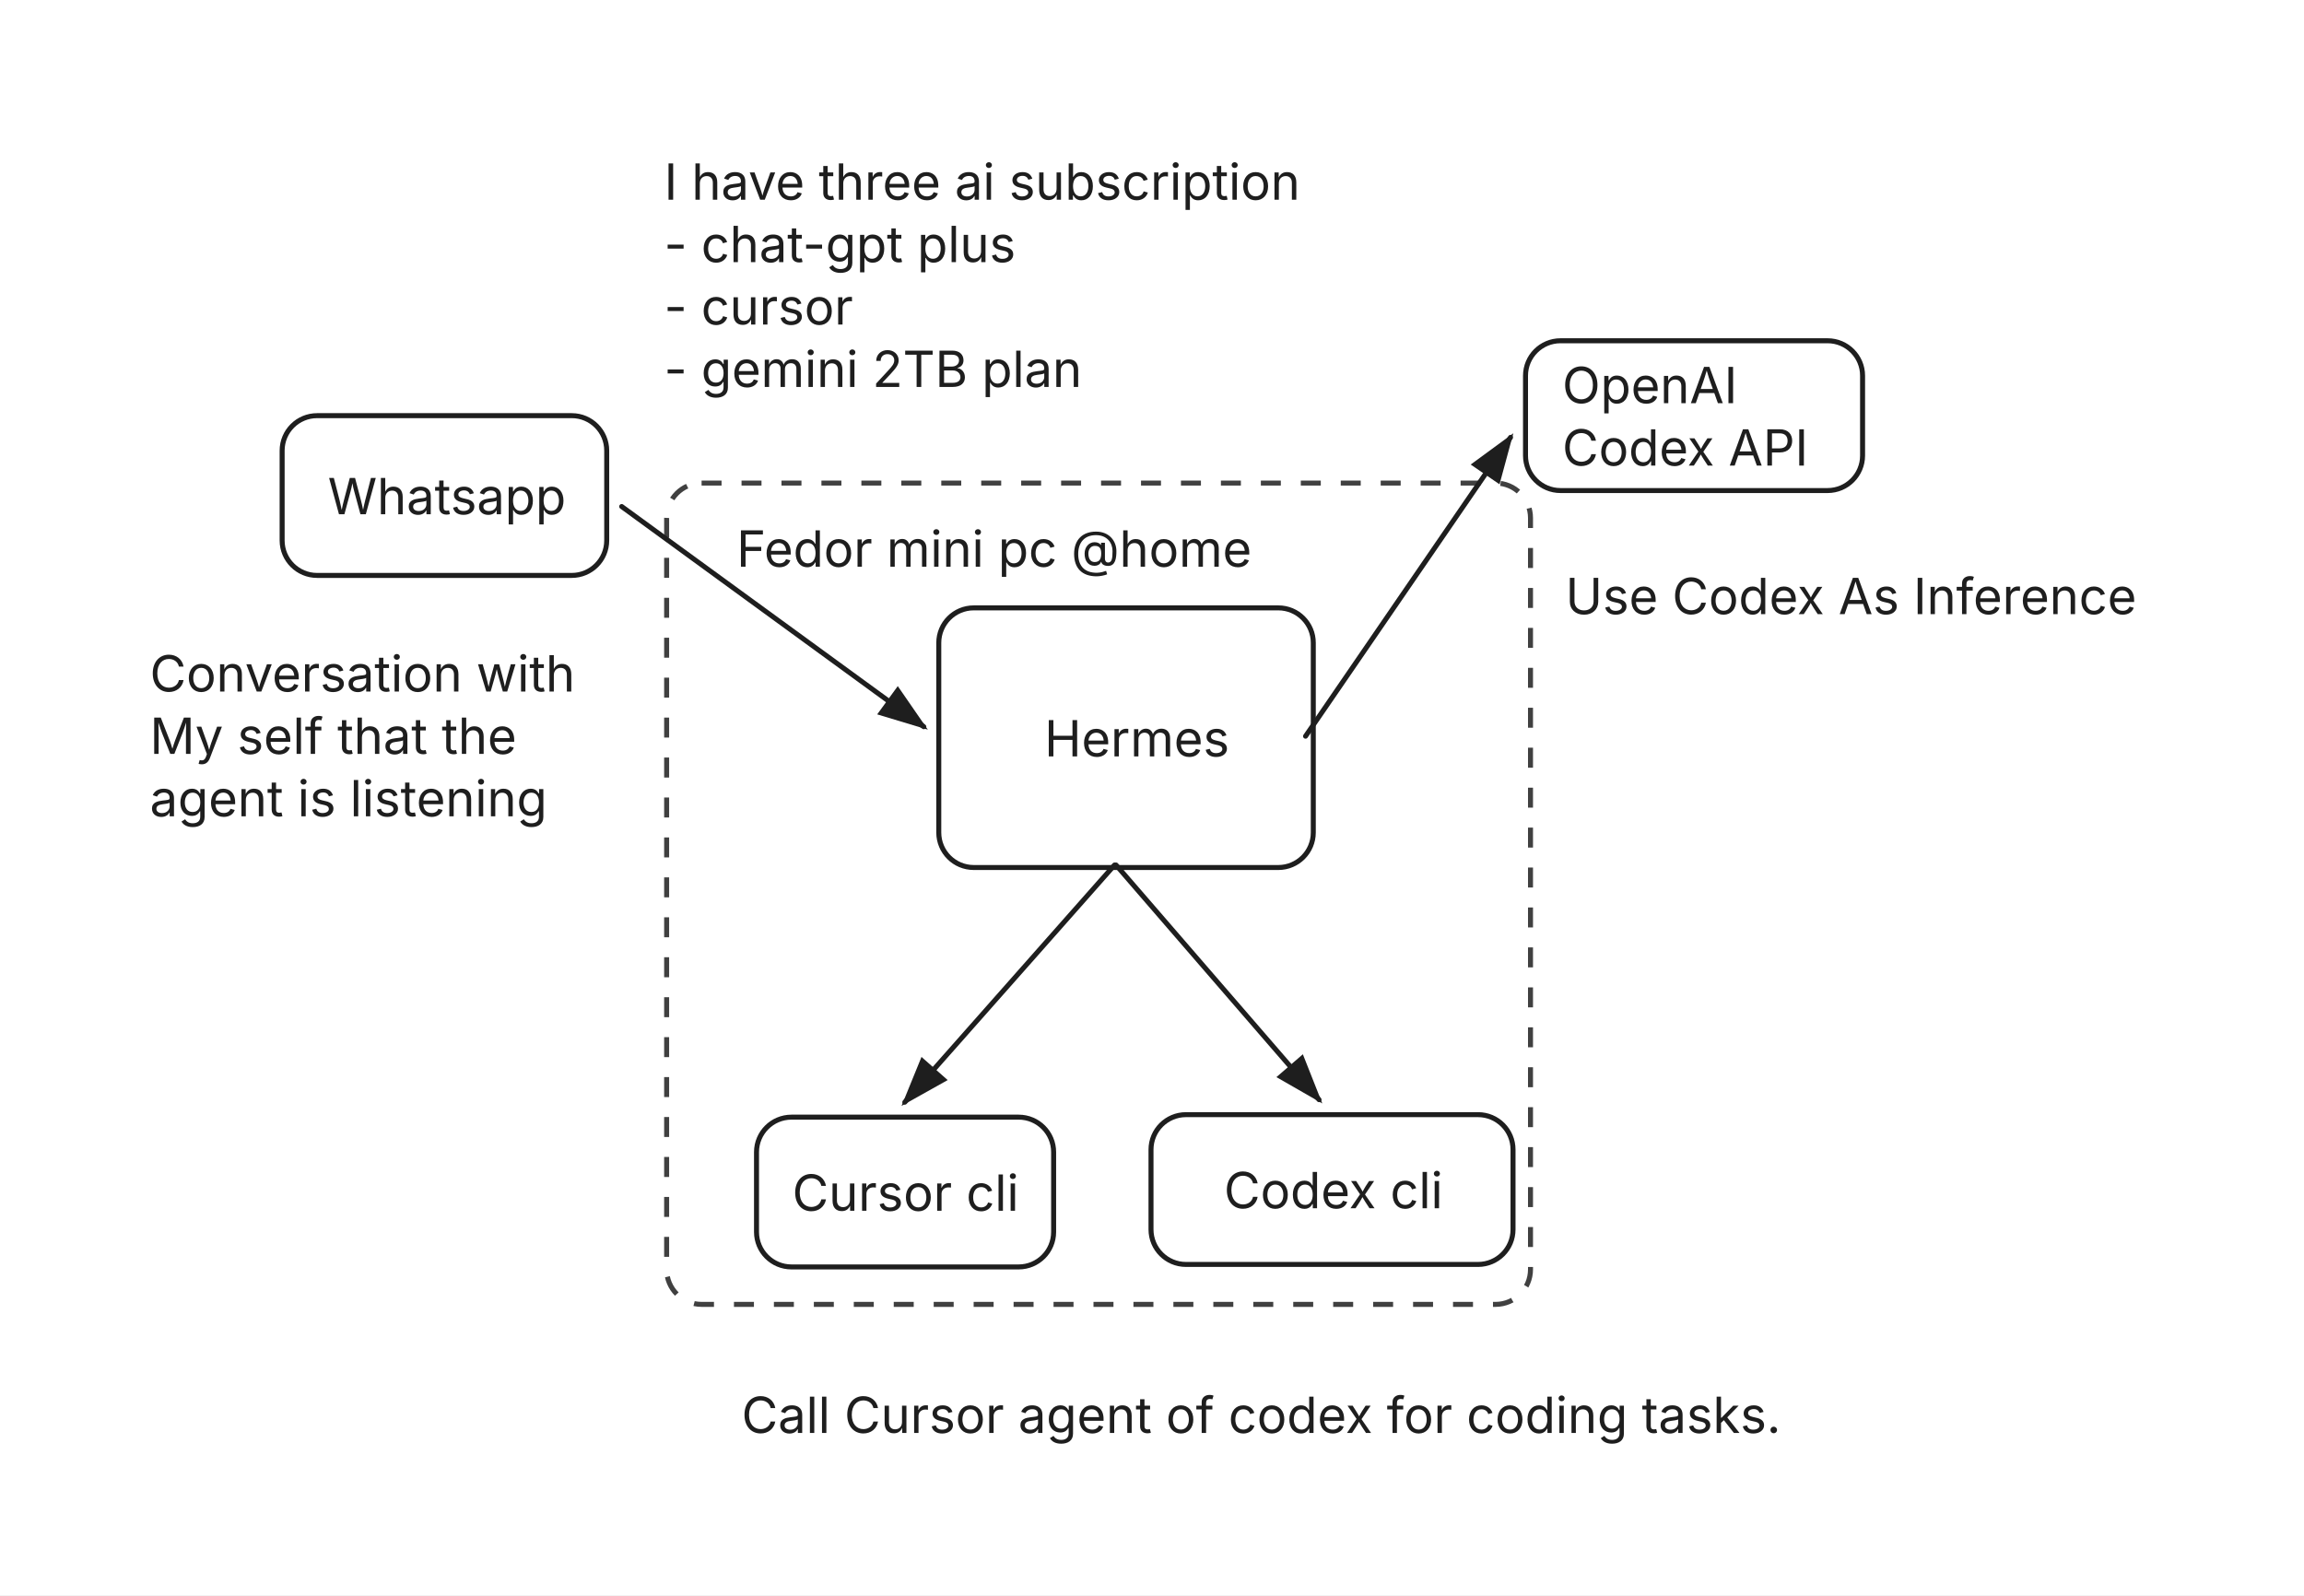
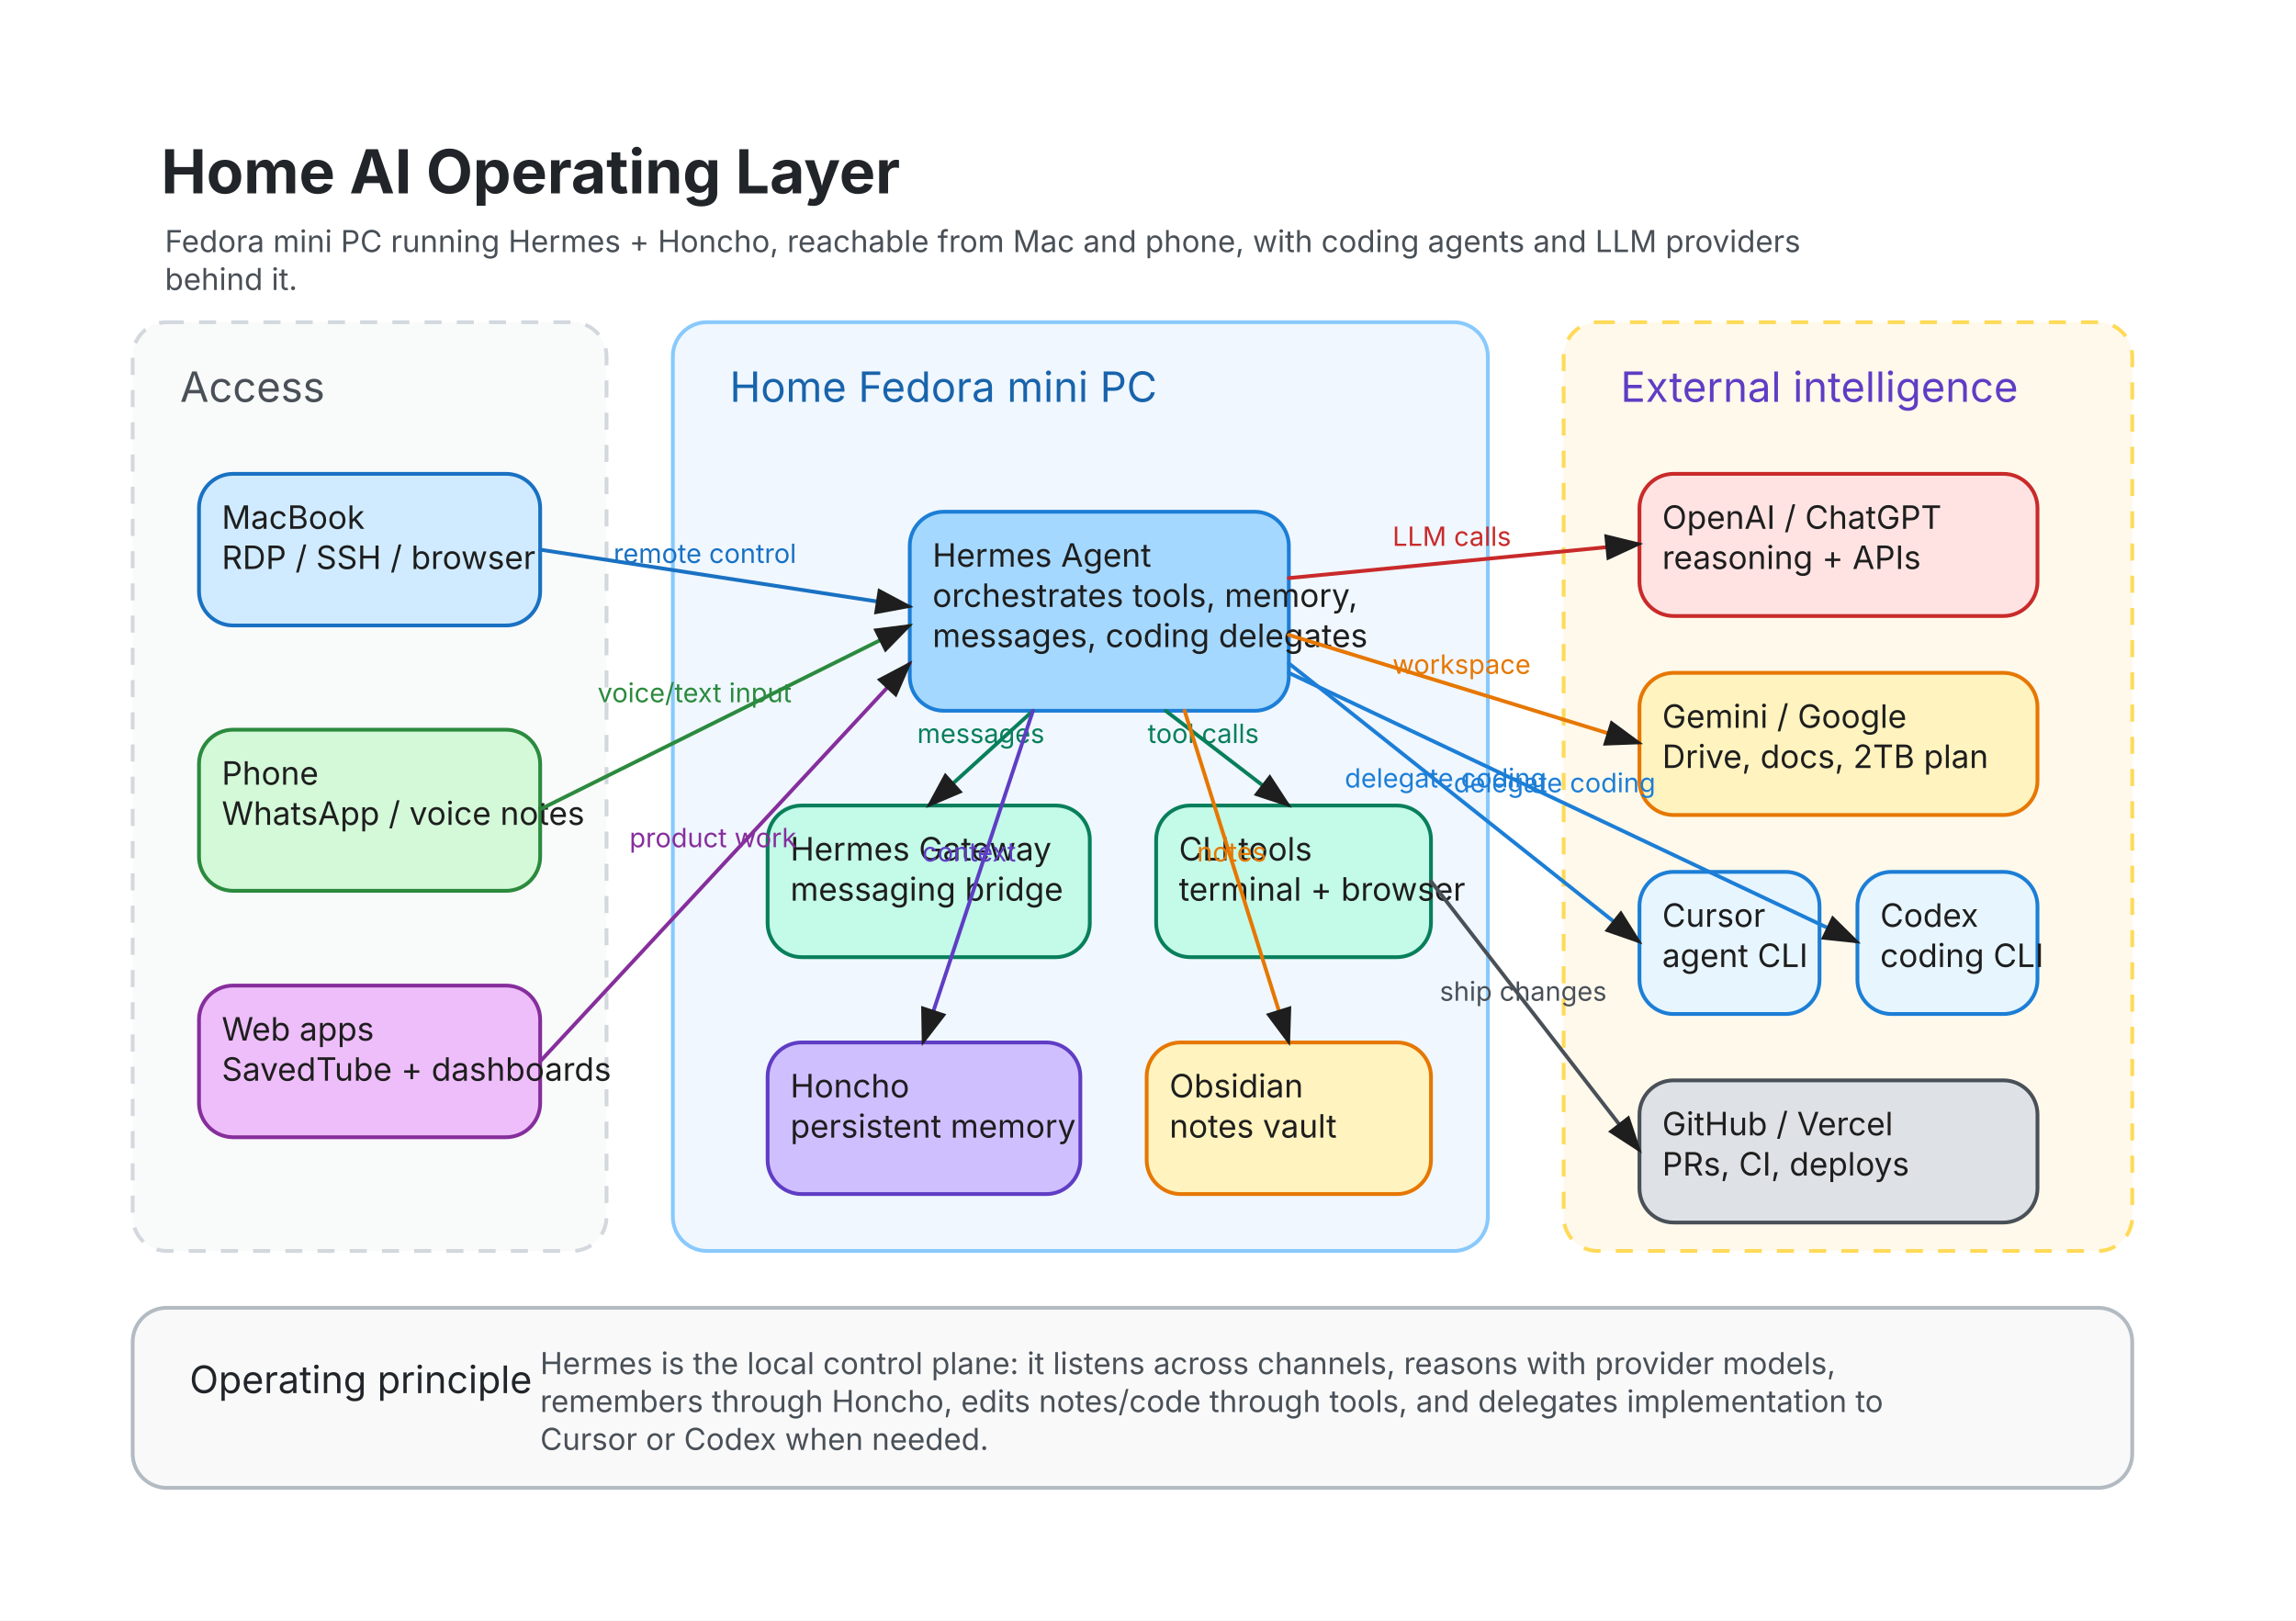
- <svg xmlns="http://www.w3.org/2000/svg" viewBox="201.0 94.5 922.8 639.0" role="img" aria-labelledby="title desc">
+ <svg xmlns="http://www.w3.org/2000/svg" viewBox="-25.0 -35.0 1211.4 855.0" role="img" aria-labelledby="title desc">
  <defs>
    <marker id="arrowhead" markerWidth="10" markerHeight="7" refX="9" refY="3.5" orient="auto">
      <polygon points="0 0, 10 3.5, 0 7" fill="#1e1e1e" />
    </marker>
-     <filter id="softShadow" x="-10%" y="-10%" width="120%" height="120%">
-       <feDropShadow dx="0" dy="2" stdDeviation="2" flood-color="#000" flood-opacity="0.16" />
-     </filter>
  </defs>
-   <rect x="201.0" y="94.5" width="922.8" height="639.0" fill="#ffffff" />
-   <rect x="577.0" y="338.0" width="150.0" height="104.0" rx="14" fill="none" stroke="#1e1e1e" stroke-width="2" />
-   <text x="619.3" y="397.5" fill="#1e1e1e" font-family="Inter, system-ui, -apple-system, BlinkMacSystemFont, Segoe UI, sans-serif" font-size="20.0">
-     <tspan x="619.3" dy="0.0">Hermes</tspan>
+   <rect x="-25.0" y="-35.0" width="1211.4" height="855.0" fill="#ffffff" />
+   <text x="60.0" y="67.0" fill="#212529" font-family="Inter, system-ui, -apple-system, BlinkMacSystemFont, Segoe UI, sans-serif" font-size="32.0" font-weight="700">
+     <tspan x="60.0" dy="0.0">Home AI Operating Layer</tspan>
  </text>
-   <rect x="314.0" y="261.0" width="130.0" height="64.0" rx="14" fill="none" stroke="#1e1e1e" stroke-width="2" />
-   <text x="332.3" y="300.5" fill="#1e1e1e" font-family="Inter, system-ui, -apple-system, BlinkMacSystemFont, Segoe UI, sans-serif" font-size="20.0">
-     <tspan x="332.3" dy="0.0">Whatsapp</tspan>
+   <text x="62.0" y="98.0" fill="#495057" font-family="Inter, system-ui, -apple-system, BlinkMacSystemFont, Segoe UI, sans-serif" font-size="16.0">
+     <tspan x="62.0" dy="0.0">Fedora mini PC running Hermes + Honcho, reachable from Mac and phone, with coding agents and LLM providers</tspan>
+     <tspan x="62.0" dy="20.0">behind it.</tspan>
  </text>
-   <rect x="812.0" y="231.0" width="135.0" height="60.0" rx="14" fill="none" stroke="#1e1e1e" stroke-width="2" />
-   <text x="826.7" y="256.0" fill="#1e1e1e" font-family="Inter, system-ui, -apple-system, BlinkMacSystemFont, Segoe UI, sans-serif" font-size="20.0">
-     <tspan x="826.7" dy="0.0">OpenAI </tspan>
-     <tspan x="826.7" dy="25.0">Codex API</tspan>
+   <rect x="45.0" y="135.0" width="250.0" height="490.0" rx="18" fill="#f8f9fa" stroke="#ced4da" stroke-width="2" stroke-dasharray="9 8" opacity="0.900" />
+   <text x="70.0" y="177.0" fill="#495057" font-family="Inter, system-ui, -apple-system, BlinkMacSystemFont, Segoe UI, sans-serif" font-size="22.0">
+     <tspan x="70.0" dy="0.0">Access</tspan>
  </text>
-   <rect x="504.0" y="542.0" width="119.0" height="60.0" rx="14" fill="none" stroke="#1e1e1e" stroke-width="2" />
-   <text x="518.3" y="579.5" fill="#1e1e1e" font-family="Inter, system-ui, -apple-system, BlinkMacSystemFont, Segoe UI, sans-serif" font-size="20.0">
-     <tspan x="518.3" dy="0.0">Cursor cli</tspan>
+   <rect x="330.0" y="135.0" width="430.0" height="490.0" rx="18" fill="#edf6ff" stroke="#74c0fc" stroke-width="2" opacity="0.850" />
+   <text x="360.0" y="177.0" fill="#1864ab" font-family="Inter, system-ui, -apple-system, BlinkMacSystemFont, Segoe UI, sans-serif" font-size="22.0">
+     <tspan x="360.0" dy="0.0">Home Fedora mini PC</tspan>
  </text>
-   <rect x="662.0" y="541.0" width="145.0" height="60.0" rx="14" fill="none" stroke="#1e1e1e" stroke-width="2" />
-   <text x="691.2" y="578.5" fill="#1e1e1e" font-family="Inter, system-ui, -apple-system, BlinkMacSystemFont, Segoe UI, sans-serif" font-size="20.0">
-     <tspan x="691.2" dy="0.0">Codex cli</tspan>
+   <rect x="800.0" y="135.0" width="300.0" height="490.0" rx="18" fill="#fff8e8" stroke="#ffd43b" stroke-width="2" stroke-dasharray="9 8" opacity="0.850" />
+   <text x="830.0" y="177.0" fill="#5f3dc4" font-family="Inter, system-ui, -apple-system, BlinkMacSystemFont, Segoe UI, sans-serif" font-size="22.0">
+     <tspan x="830.0" dy="0.0">External intelligence</tspan>
  </text>
-   <path d="M 450.0 297.4 L 571.0 385.6" fill="none" stroke="#1e1e1e" stroke-width="2" stroke-linecap="round" stroke-linejoin="round" marker-end="url(#arrowhead)" />
-   <path d="M 723.9 389.4 L 806.0 269.7" fill="none" stroke="#1e1e1e" stroke-width="2" stroke-linecap="round" stroke-linejoin="round" marker-end="url(#arrowhead)" />
-   <path d="M 647.4 441.0 L 563.4 536.0" fill="none" stroke="#1e1e1e" stroke-width="2" stroke-linecap="round" stroke-linejoin="round" marker-end="url(#arrowhead)" />
-   <path d="M 648.0 441.0 L 729.3 535.0" fill="none" stroke="#1e1e1e" stroke-width="2" stroke-linecap="round" stroke-linejoin="round" marker-end="url(#arrowhead)" />
-   <text x="261.0" y="371.5" fill="#1e1e1e" font-family="Inter, system-ui, -apple-system, BlinkMacSystemFont, Segoe UI, sans-serif" font-size="20.0">
-     <tspan x="261.0" dy="0.0">Conversation with </tspan>
-     <tspan x="261.0" dy="25.0">My self that the </tspan>
-     <tspan x="261.0" dy="25.0">agent is listening</tspan>
+   <rect x="80.0" y="215.0" width="180.0" height="80.0" rx="18" fill="#d0ebff" stroke="#1971c2" stroke-width="2" />
+   <text x="92.0" y="244.0" fill="#1e1e1e" font-family="Inter, system-ui, -apple-system, BlinkMacSystemFont, Segoe UI, sans-serif" font-size="17.0">
+     <tspan x="92.0" dy="0.0">MacBook</tspan>
+     <tspan x="92.0" dy="21.2">RDP / SSH / browser</tspan>
  </text>
-   <text x="828.0" y="340.5" fill="#1e1e1e" font-family="Inter, system-ui, -apple-system, BlinkMacSystemFont, Segoe UI, sans-serif" font-size="20.0">
-     <tspan x="828.0" dy="0.0">Use Codex As Inference</tspan>
+   <rect x="80.0" y="350.0" width="180.0" height="85.0" rx="18" fill="#d3f9d8" stroke="#2b8a3e" stroke-width="2" />
+   <text x="92.0" y="379.0" fill="#1e1e1e" font-family="Inter, system-ui, -apple-system, BlinkMacSystemFont, Segoe UI, sans-serif" font-size="17.0">
+     <tspan x="92.0" dy="0.0">Phone</tspan>
+     <tspan x="92.0" dy="21.2">WhatsApp / voice notes</tspan>
  </text>
-   <text x="498.0" y="668.5" fill="#1e1e1e" font-family="Inter, system-ui, -apple-system, BlinkMacSystemFont, Segoe UI, sans-serif" font-size="20.0">
-     <tspan x="498.0" dy="0.0">Call Cursor agent of codex for coding tasks.</tspan>
+   <rect x="80.0" y="485.0" width="180.0" height="80.0" rx="18" fill="#eebefa" stroke="#862e9c" stroke-width="2" />
+   <text x="92.0" y="514.0" fill="#1e1e1e" font-family="Inter, system-ui, -apple-system, BlinkMacSystemFont, Segoe UI, sans-serif" font-size="17.0">
+     <tspan x="92.0" dy="0.0">Web apps</tspan>
+     <tspan x="92.0" dy="21.2">SavedTube + dashboards</tspan>
  </text>
-   <text x="467.0" y="174.5" fill="#1e1e1e" font-family="Inter, system-ui, -apple-system, BlinkMacSystemFont, Segoe UI, sans-serif" font-size="20.0">
-     <tspan x="467.0" dy="0.0">I have three ai subscription</tspan>
-     <tspan x="467.0" dy="25.0">- chat-gpt plus</tspan>
-     <tspan x="467.0" dy="25.0">- cursor</tspan>
-     <tspan x="467.0" dy="25.0">- gemini 2TB plan</tspan>
+   <rect x="455.0" y="235.0" width="200.0" height="105.0" rx="18" fill="#a5d8ff" stroke="#1c7ed6" stroke-width="2" />
+   <text x="467.0" y="264.0" fill="#1e1e1e" font-family="Inter, system-ui, -apple-system, BlinkMacSystemFont, Segoe UI, sans-serif" font-size="17.0">
+     <tspan x="467.0" dy="0.0">Hermes Agent</tspan>
+     <tspan x="467.0" dy="21.2">orchestrates tools, memory,</tspan>
+     <tspan x="467.0" dy="21.2">messages, coding delegates</tspan>
  </text>
-   <rect x="468.0" y="288.0" width="346.0" height="329.0" rx="14" fill="none" stroke="#1e1e1e" stroke-width="2" stroke-dasharray="8 8" opacity="0.85" />
-   <text x="496.0" y="321.5" fill="#1e1e1e" font-family="Inter, system-ui, -apple-system, BlinkMacSystemFont, Segoe UI, sans-serif" font-size="20.0">
-     <tspan x="496.0" dy="0.0">Fedor mini pc @home</tspan>
+   <rect x="380.0" y="390.0" width="170.0" height="80.0" rx="18" fill="#c3fae8" stroke="#087f5b" stroke-width="2" />
+   <text x="392.0" y="419.0" fill="#1e1e1e" font-family="Inter, system-ui, -apple-system, BlinkMacSystemFont, Segoe UI, sans-serif" font-size="17.0">
+     <tspan x="392.0" dy="0.0">Hermes Gateway</tspan>
+     <tspan x="392.0" dy="21.2">messaging bridge</tspan>
+   </text>
+   <rect x="585.0" y="390.0" width="145.0" height="80.0" rx="18" fill="#c3fae8" stroke="#087f5b" stroke-width="2" />
+   <text x="597.0" y="419.0" fill="#1e1e1e" font-family="Inter, system-ui, -apple-system, BlinkMacSystemFont, Segoe UI, sans-serif" font-size="17.0">
+     <tspan x="597.0" dy="0.0">CLI tools</tspan>
+     <tspan x="597.0" dy="21.2">terminal + browser</tspan>
+   </text>
+   <rect x="380.0" y="515.0" width="165.0" height="80.0" rx="18" fill="#d0bfff" stroke="#5f3dc4" stroke-width="2" />
+   <text x="392.0" y="544.0" fill="#1e1e1e" font-family="Inter, system-ui, -apple-system, BlinkMacSystemFont, Segoe UI, sans-serif" font-size="17.0">
+     <tspan x="392.0" dy="0.0">Honcho</tspan>
+     <tspan x="392.0" dy="21.2">persistent memory</tspan>
+   </text>
+   <rect x="580.0" y="515.0" width="150.0" height="80.0" rx="18" fill="#fff3bf" stroke="#e67700" stroke-width="2" />
+   <text x="592.0" y="544.0" fill="#1e1e1e" font-family="Inter, system-ui, -apple-system, BlinkMacSystemFont, Segoe UI, sans-serif" font-size="17.0">
+     <tspan x="592.0" dy="0.0">Obsidian</tspan>
+     <tspan x="592.0" dy="21.2">notes vault</tspan>
+   </text>
+   <rect x="840.0" y="215.0" width="210.0" height="75.0" rx="18" fill="#ffe3e3" stroke="#c92a2a" stroke-width="2" />
+   <text x="852.0" y="244.0" fill="#1e1e1e" font-family="Inter, system-ui, -apple-system, BlinkMacSystemFont, Segoe UI, sans-serif" font-size="17.0">
+     <tspan x="852.0" dy="0.0">OpenAI / ChatGPT</tspan>
+     <tspan x="852.0" dy="21.2">reasoning + APIs</tspan>
+   </text>
+   <rect x="840.0" y="320.0" width="210.0" height="75.0" rx="18" fill="#fff3bf" stroke="#e67700" stroke-width="2" />
+   <text x="852.0" y="349.0" fill="#1e1e1e" font-family="Inter, system-ui, -apple-system, BlinkMacSystemFont, Segoe UI, sans-serif" font-size="17.0">
+     <tspan x="852.0" dy="0.0">Gemini / Google</tspan>
+     <tspan x="852.0" dy="21.2">Drive, docs, 2TB plan</tspan>
+   </text>
+   <rect x="840.0" y="425.0" width="95.0" height="75.0" rx="18" fill="#e7f5ff" stroke="#1c7ed6" stroke-width="2" />
+   <text x="852.0" y="454.0" fill="#1e1e1e" font-family="Inter, system-ui, -apple-system, BlinkMacSystemFont, Segoe UI, sans-serif" font-size="17.0">
+     <tspan x="852.0" dy="0.0">Cursor</tspan>
+     <tspan x="852.0" dy="21.2">agent CLI</tspan>
+   </text>
+   <rect x="955.0" y="425.0" width="95.0" height="75.0" rx="18" fill="#e7f5ff" stroke="#1c7ed6" stroke-width="2" />
+   <text x="967.0" y="454.0" fill="#1e1e1e" font-family="Inter, system-ui, -apple-system, BlinkMacSystemFont, Segoe UI, sans-serif" font-size="17.0">
+     <tspan x="967.0" dy="0.0">Codex</tspan>
+     <tspan x="967.0" dy="21.2">coding CLI</tspan>
+   </text>
+   <rect x="840.0" y="535.0" width="210.0" height="75.0" rx="18" fill="#dee2e6" stroke="#495057" stroke-width="2" />
+   <text x="852.0" y="564.0" fill="#1e1e1e" font-family="Inter, system-ui, -apple-system, BlinkMacSystemFont, Segoe UI, sans-serif" font-size="17.0">
+     <tspan x="852.0" dy="0.0">GitHub / Vercel</tspan>
+     <tspan x="852.0" dy="21.2">PRs, CI, deploys</tspan>
+   </text>
+   <path d="M 260.0 255.0 L 455.0 285.0" fill="none" stroke="#1971c2" stroke-width="2" stroke-linecap="round" stroke-linejoin="round" marker-end="url(#arrowhead)" />
+   <text x="298.7" y="262.0" fill="#1971c2" font-family="Inter, system-ui, -apple-system, BlinkMacSystemFont, Segoe UI, sans-serif" font-size="14.0">
+     <tspan x="298.7" dy="0.0">remote control</tspan>
+   </text>
+   <path d="M 260.0 392.0 L 455.0 295.0" fill="none" stroke="#2b8a3e" stroke-width="2" stroke-linecap="round" stroke-linejoin="round" marker-end="url(#arrowhead)" />
+   <text x="290.3" y="335.5" fill="#2b8a3e" font-family="Inter, system-ui, -apple-system, BlinkMacSystemFont, Segoe UI, sans-serif" font-size="14.0">
+     <tspan x="290.3" dy="0.0">voice/text input</tspan>
+   </text>
+   <path d="M 260.0 525.0 L 455.0 315.0" fill="none" stroke="#862e9c" stroke-width="2" stroke-linecap="round" stroke-linejoin="round" marker-end="url(#arrowhead)" />
+   <text x="307.1" y="412.0" fill="#862e9c" font-family="Inter, system-ui, -apple-system, BlinkMacSystemFont, Segoe UI, sans-serif" font-size="14.0">
+     <tspan x="307.1" dy="0.0">product work</tspan>
+   </text>
+   <path d="M 520.0 340.0 L 465.0 390.0" fill="none" stroke="#087f5b" stroke-width="2" stroke-linecap="round" stroke-linejoin="round" marker-end="url(#arrowhead)" />
+   <text x="458.9" y="357.0" fill="#087f5b" font-family="Inter, system-ui, -apple-system, BlinkMacSystemFont, Segoe UI, sans-serif" font-size="14.0">
+     <tspan x="458.9" dy="0.0">messages</tspan>
+   </text>
+   <path d="M 590.0 340.0 L 655.0 390.0" fill="none" stroke="#087f5b" stroke-width="2" stroke-linecap="round" stroke-linejoin="round" marker-end="url(#arrowhead)" />
+   <text x="580.5" y="357.0" fill="#087f5b" font-family="Inter, system-ui, -apple-system, BlinkMacSystemFont, Segoe UI, sans-serif" font-size="14.0">
+     <tspan x="580.5" dy="0.0">tool calls</tspan>
+   </text>
+   <path d="M 520.0 340.0 L 462.0 515.0" fill="none" stroke="#5f3dc4" stroke-width="2" stroke-linecap="round" stroke-linejoin="round" marker-end="url(#arrowhead)" />
+   <text x="461.6" y="419.5" fill="#5f3dc4" font-family="Inter, system-ui, -apple-system, BlinkMacSystemFont, Segoe UI, sans-serif" font-size="14.0">
+     <tspan x="461.6" dy="0.0">context</tspan>
+   </text>
+   <path d="M 600.0 340.0 L 655.0 515.0" fill="none" stroke="#e67700" stroke-width="2" stroke-linecap="round" stroke-linejoin="round" marker-end="url(#arrowhead)" />
+   <text x="606.5" y="419.5" fill="#e67700" font-family="Inter, system-ui, -apple-system, BlinkMacSystemFont, Segoe UI, sans-serif" font-size="14.0">
+     <tspan x="606.5" dy="0.0">notes</tspan>
+   </text>
+   <path d="M 655.0 270.0 L 840.0 252.0" fill="none" stroke="#c92a2a" stroke-width="2" stroke-linecap="round" stroke-linejoin="round" marker-end="url(#arrowhead)" />
+   <text x="709.7" y="253.0" fill="#c92a2a" font-family="Inter, system-ui, -apple-system, BlinkMacSystemFont, Segoe UI, sans-serif" font-size="14.0">
+     <tspan x="709.7" dy="0.0">LLM calls</tspan>
+   </text>
+   <path d="M 655.0 300.0 L 840.0 357.0" fill="none" stroke="#e67700" stroke-width="2" stroke-linecap="round" stroke-linejoin="round" marker-end="url(#arrowhead)" />
+   <text x="709.7" y="320.5" fill="#e67700" font-family="Inter, system-ui, -apple-system, BlinkMacSystemFont, Segoe UI, sans-serif" font-size="14.0">
+     <tspan x="709.7" dy="0.0">workspace</tspan>
+   </text>
+   <path d="M 655.0 315.0 L 840.0 462.0" fill="none" stroke="#1c7ed6" stroke-width="2" stroke-linecap="round" stroke-linejoin="round" marker-end="url(#arrowhead)" />
+   <text x="684.5" y="380.5" fill="#1c7ed6" font-family="Inter, system-ui, -apple-system, BlinkMacSystemFont, Segoe UI, sans-serif" font-size="14.0">
+     <tspan x="684.5" dy="0.0">delegate coding</tspan>
+   </text>
+   <path d="M 655.0 320.0 L 955.0 462.0" fill="none" stroke="#1c7ed6" stroke-width="2" stroke-linecap="round" stroke-linejoin="round" marker-end="url(#arrowhead)" />
+   <text x="742.0" y="383.0" fill="#1c7ed6" font-family="Inter, system-ui, -apple-system, BlinkMacSystemFont, Segoe UI, sans-serif" font-size="14.0">
+     <tspan x="742.0" dy="0.0">delegate coding</tspan>
+   </text>
+   <path d="M 730.0 430.0 L 840.0 572.0" fill="none" stroke="#495057" stroke-width="2" stroke-linecap="round" stroke-linejoin="round" marker-end="url(#arrowhead)" />
+   <text x="734.6" y="493.0" fill="#495057" font-family="Inter, system-ui, -apple-system, BlinkMacSystemFont, Segoe UI, sans-serif" font-size="14.0">
+     <tspan x="734.6" dy="0.0">ship changes</tspan>
+   </text>
+   <rect x="45.0" y="655.0" width="1055.0" height="95.0" rx="18" fill="#f8f9fa" stroke="#adb5bd" stroke-width="2" opacity="0.920" />
+   <text x="75.0" y="700.0" fill="#212529" font-family="Inter, system-ui, -apple-system, BlinkMacSystemFont, Segoe UI, sans-serif" font-size="20.0">
+     <tspan x="75.0" dy="0.0">Operating principle</tspan>
+   </text>
+   <text x="260.0" y="690.0" fill="#495057" font-family="Inter, system-ui, -apple-system, BlinkMacSystemFont, Segoe UI, sans-serif" font-size="16.0">
+     <tspan x="260.0" dy="0.0">Hermes is the local control plane: it listens across channels, reasons with provider models,</tspan>
+     <tspan x="260.0" dy="20.0">remembers through Honcho, edits notes/code through tools, and delegates implementation to</tspan>
+     <tspan x="260.0" dy="20.0">Cursor or Codex when needed.</tspan>
  </text>
</svg>
